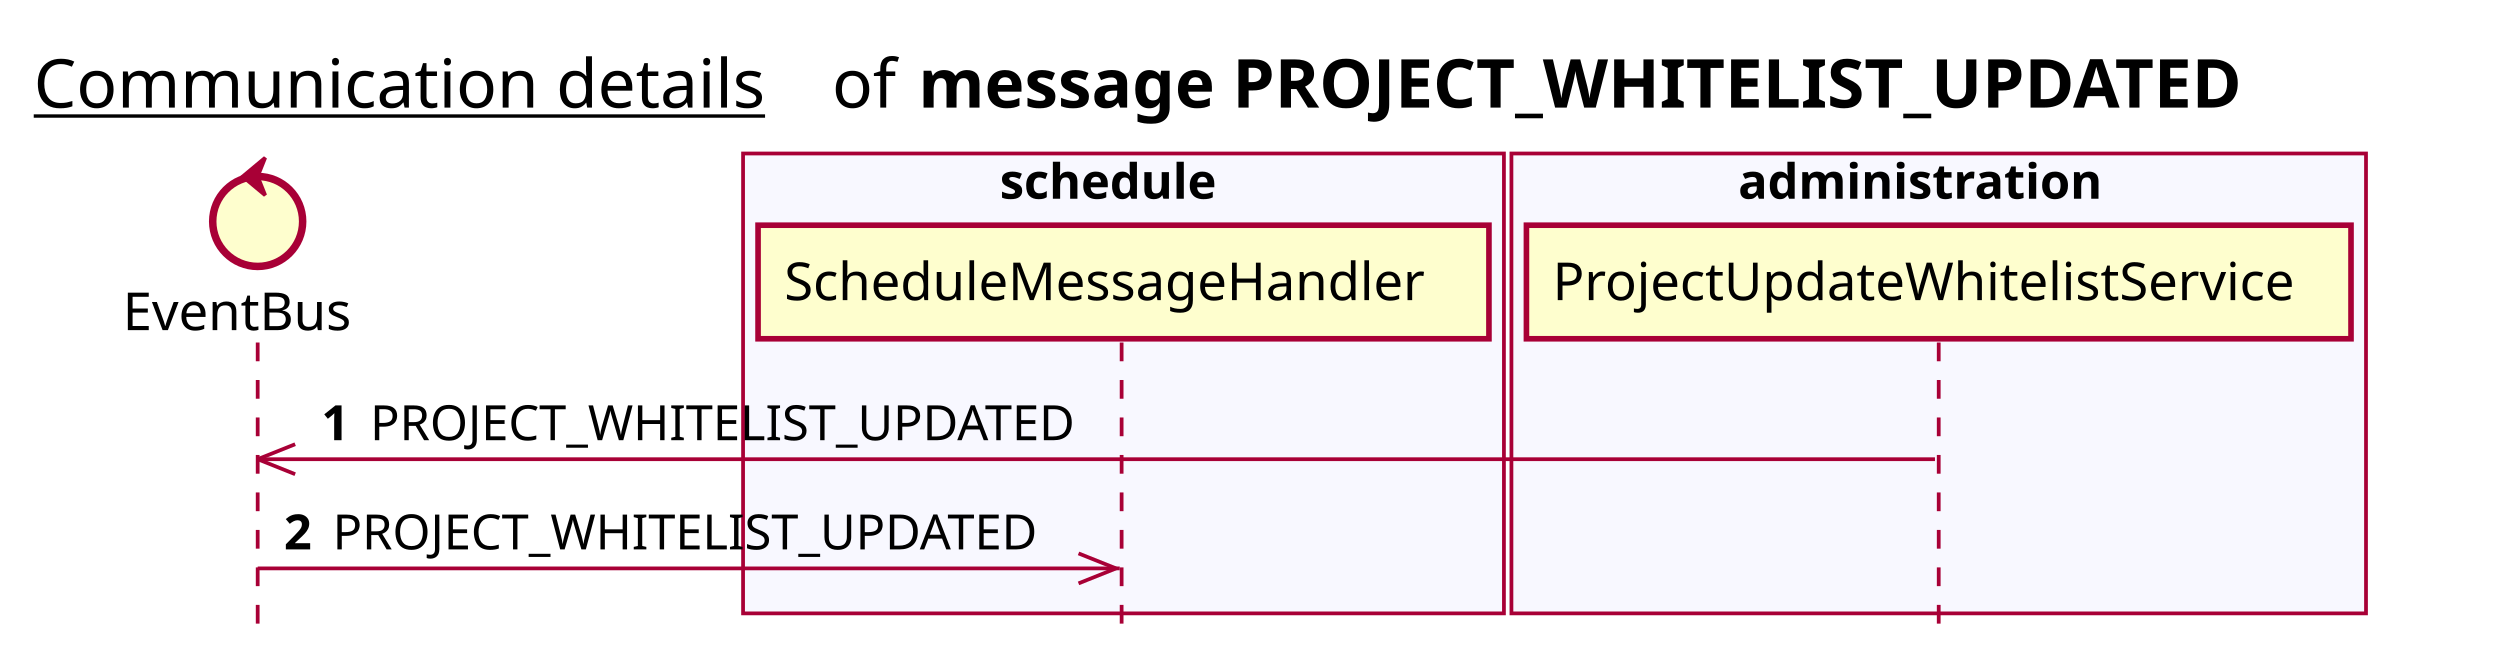
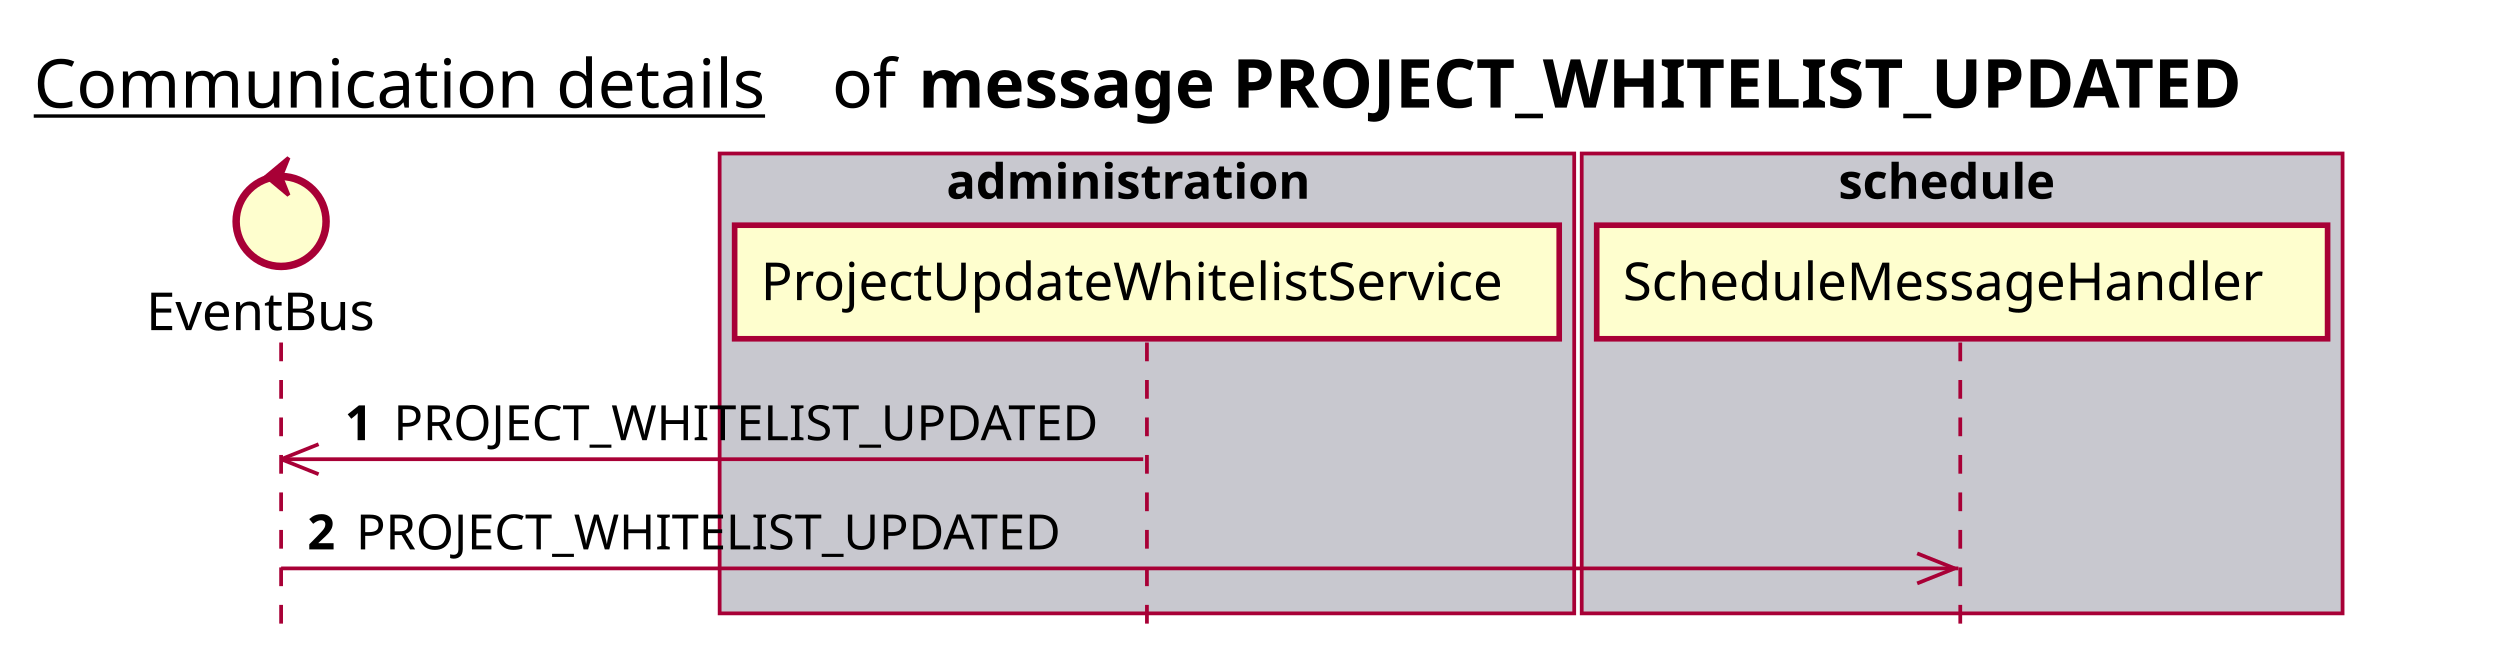
<svg xmlns="http://www.w3.org/2000/svg" contentScriptType="application/ecmascript" contentStyleType="text/css" height="176px" preserveAspectRatio="none" style="width:667px;height:176px;background:#FFFFFF;" version="1.1" viewBox="0 0 667 176" width="667px" zoomAndPan="magnify">
  <defs />
  <g>
    <text fill="#000000" font-family="sans-serif" font-size="18" lengthAdjust="spacing" text-decoration="underline" textLength="201" x="9" y="28.708">Communication details</text>
    <text fill="#000000" font-family="sans-serif" font-size="18" lengthAdjust="spacing" textLength="17" x="222" y="28.708">of</text>
    <text fill="#000000" font-family="sans-serif" font-size="18" font-weight="bold" lengthAdjust="spacing" textLength="406" x="245" y="28.708">message PROJECT_WHITELIST_UPDATED</text>
-     <rect fill="#F8F8FF" height="122.695" style="stroke:#A80036;stroke-width:1.0;" width="203" x="198.25" y="40.953" />
-     <text fill="#000000" font-family="sans-serif" font-size="13" font-weight="bold" lengthAdjust="spacing" textLength="66" x="266.75" y="53.02">schedule</text>
-     <rect fill="#F8F8FF" height="122.695" style="stroke:#A80036;stroke-width:1.0;" width="228" x="403.25" y="40.953" />
-     <text fill="#000000" font-family="sans-serif" font-size="13" font-weight="bold" lengthAdjust="spacing" textLength="107" x="463.75" y="53.02">administration</text>
-     <line style="stroke:#A80036;stroke-width:1.0;stroke-dasharray:5.0,5.0;" x1="68.75" x2="68.75" y1="91.383" y2="169.648" />
-     <line style="stroke:#A80036;stroke-width:1.0;stroke-dasharray:5.0,5.0;" x1="299.25" x2="299.25" y1="91.383" y2="169.648" />
-     <line style="stroke:#A80036;stroke-width:1.0;stroke-dasharray:5.0,5.0;" x1="517.25" x2="517.25" y1="91.383" y2="169.648" />
-     <text fill="#000000" font-family="sans-serif" font-size="14" lengthAdjust="spacing" textLength="66" x="32.75" y="88.081">EventBus</text>
-     <ellipse cx="68.75" cy="59.086" fill="#FEFECE" rx="12" ry="12" style="stroke:#A80036;stroke-width:2.0;" />
-     <polygon fill="#A80036" points="64.75,47.086,70.75,42.086,68.75,47.086,70.75,52.086,64.75,47.086" style="stroke:#A80036;stroke-width:1.0;" />
-     <rect fill="#FEFECE" height="30.297" style="stroke:#A80036;stroke-width:1.5;" width="195" x="202.25" y="60.086" />
-     <text fill="#000000" font-family="sans-serif" font-size="14" lengthAdjust="spacing" textLength="181" x="209.25" y="80.081">ScheduleMessageHandler</text>
-     <rect fill="#FEFECE" height="30.297" style="stroke:#A80036;stroke-width:1.5;" width="220" x="407.25" y="60.086" />
-     <text fill="#000000" font-family="sans-serif" font-size="14" lengthAdjust="spacing" textLength="206" x="414.25" y="80.081">ProjectUpdateWhitelistService</text>
-     <line style="stroke:#A80036;stroke-width:1.0;" x1="68.75" x2="78.75" y1="122.516" y2="118.516" />
-     <line style="stroke:#A80036;stroke-width:1.0;" x1="68.75" x2="78.75" y1="122.516" y2="126.516" />
-     <line style="stroke:#A80036;stroke-width:1.0;" x1="68.75" x2="516.25" y1="122.516" y2="122.516" />
-     <text fill="#000000" font-family="sans-serif" font-size="13" font-weight="bold" lengthAdjust="spacing" textLength="9" x="85.75" y="117.45">1</text>
-     <text fill="#000000" font-family="sans-serif" font-size="13" lengthAdjust="spacing" textLength="194" x="98.75" y="117.45">PROJECT_WHITELIST_UPDATED</text>
-     <line style="stroke:#A80036;stroke-width:1.0;" x1="297.75" x2="287.75" y1="151.648" y2="147.648" />
-     <line style="stroke:#A80036;stroke-width:1.0;" x1="297.75" x2="287.75" y1="151.648" y2="155.648" />
-     <line style="stroke:#A80036;stroke-width:1.0;" x1="68.75" x2="298.75" y1="151.648" y2="151.648" />
-     <text fill="#000000" font-family="sans-serif" font-size="13" font-weight="bold" lengthAdjust="spacing" textLength="9" x="75.75" y="146.583">2</text>
-     <text fill="#000000" font-family="sans-serif" font-size="13" lengthAdjust="spacing" textLength="194" x="88.75" y="146.583">PROJECT_WHITELIST_UPDATED</text>
+     <rect fill="#C8C8CF" height="122.695" style="stroke:#A80036;stroke-width:1.0;" width="228" x="192" y="40.953" />
+     <text fill="#000000" font-family="sans-serif" font-size="13" font-weight="bold" lengthAdjust="spacing" textLength="107" x="252.5" y="53.02">administration</text>
+     <rect fill="#C8C8CF" height="122.695" style="stroke:#A80036;stroke-width:1.0;" width="203" x="422" y="40.953" />
+     <text fill="#000000" font-family="sans-serif" font-size="13" font-weight="bold" lengthAdjust="spacing" textLength="66" x="490.5" y="53.02">schedule</text>
+     <line style="stroke:#A80036;stroke-width:1.0;stroke-dasharray:5.0,5.0;" x1="75" x2="75" y1="91.383" y2="169.648" />
+     <line style="stroke:#A80036;stroke-width:1.0;stroke-dasharray:5.0,5.0;" x1="306" x2="306" y1="91.383" y2="169.648" />
+     <line style="stroke:#A80036;stroke-width:1.0;stroke-dasharray:5.0,5.0;" x1="523" x2="523" y1="91.383" y2="169.648" />
+     <text fill="#000000" font-family="sans-serif" font-size="14" lengthAdjust="spacing" textLength="66" x="39" y="88.081">EventBus</text>
+     <ellipse cx="75" cy="59.086" fill="#FEFECE" rx="12" ry="12" style="stroke:#A80036;stroke-width:2.0;" />
+     <polygon fill="#A80036" points="71,47.086,77,42.086,75,47.086,77,52.086,71,47.086" style="stroke:#A80036;stroke-width:1.0;" />
+     <rect fill="#FEFECE" height="30.297" style="stroke:#A80036;stroke-width:1.5;" width="220" x="196" y="60.086" />
+     <text fill="#000000" font-family="sans-serif" font-size="14" lengthAdjust="spacing" textLength="206" x="203" y="80.081">ProjectUpdateWhitelistService</text>
+     <rect fill="#FEFECE" height="30.297" style="stroke:#A80036;stroke-width:1.5;" width="195" x="426" y="60.086" />
+     <text fill="#000000" font-family="sans-serif" font-size="14" lengthAdjust="spacing" textLength="181" x="433" y="80.081">ScheduleMessageHandler</text>
+     <line style="stroke:#A80036;stroke-width:1.0;" x1="75" x2="85" y1="122.516" y2="118.516" />
+     <line style="stroke:#A80036;stroke-width:1.0;" x1="75" x2="85" y1="122.516" y2="126.516" />
+     <line style="stroke:#A80036;stroke-width:1.0;" x1="75" x2="305" y1="122.516" y2="122.516" />
+     <text fill="#000000" font-family="sans-serif" font-size="13" font-weight="bold" lengthAdjust="spacing" textLength="9" x="92" y="117.45">1</text>
+     <text fill="#000000" font-family="sans-serif" font-size="13" lengthAdjust="spacing" textLength="194" x="105" y="117.45">PROJECT_WHITELIST_UPDATED</text>
+     <line style="stroke:#A80036;stroke-width:1.0;" x1="521.5" x2="511.5" y1="151.648" y2="147.648" />
+     <line style="stroke:#A80036;stroke-width:1.0;" x1="521.5" x2="511.5" y1="151.648" y2="155.648" />
+     <line style="stroke:#A80036;stroke-width:1.0;" x1="75" x2="522.5" y1="151.648" y2="151.648" />
+     <text fill="#000000" font-family="sans-serif" font-size="13" font-weight="bold" lengthAdjust="spacing" textLength="9" x="82" y="146.583">2</text>
+     <text fill="#000000" font-family="sans-serif" font-size="13" lengthAdjust="spacing" textLength="194" x="95" y="146.583">PROJECT_WHITELIST_UPDATED</text>
  </g>
</svg>
